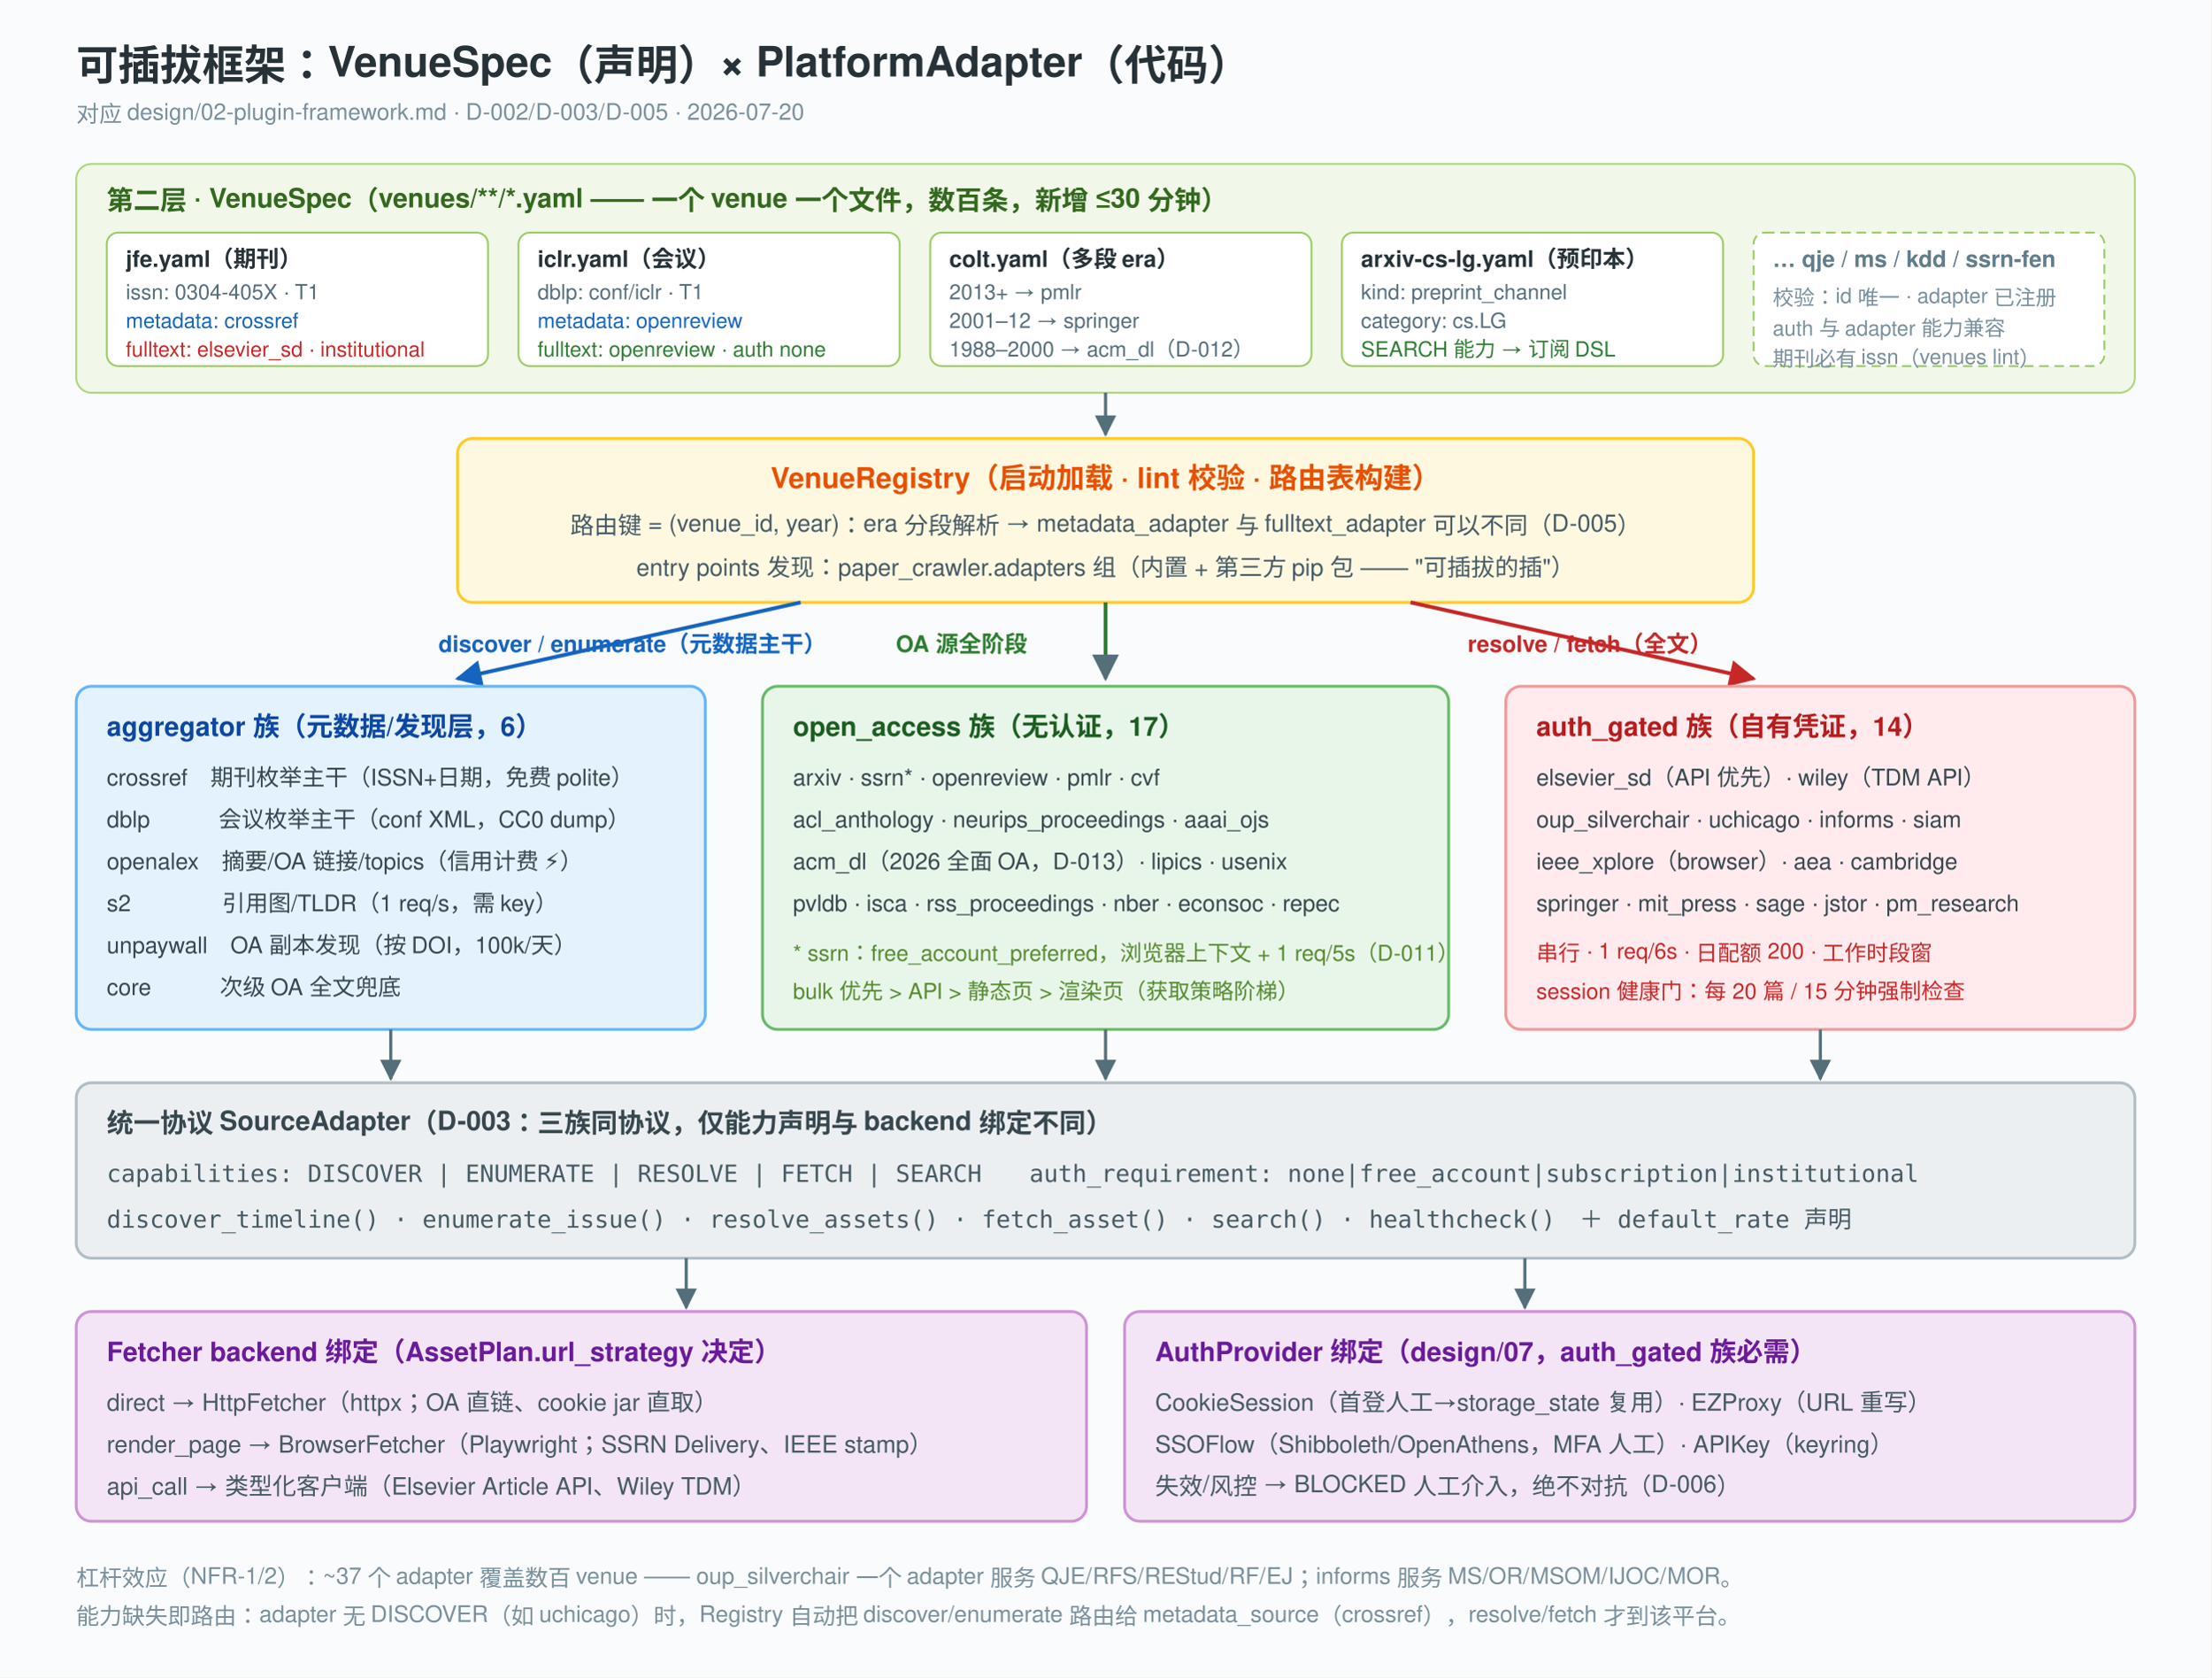
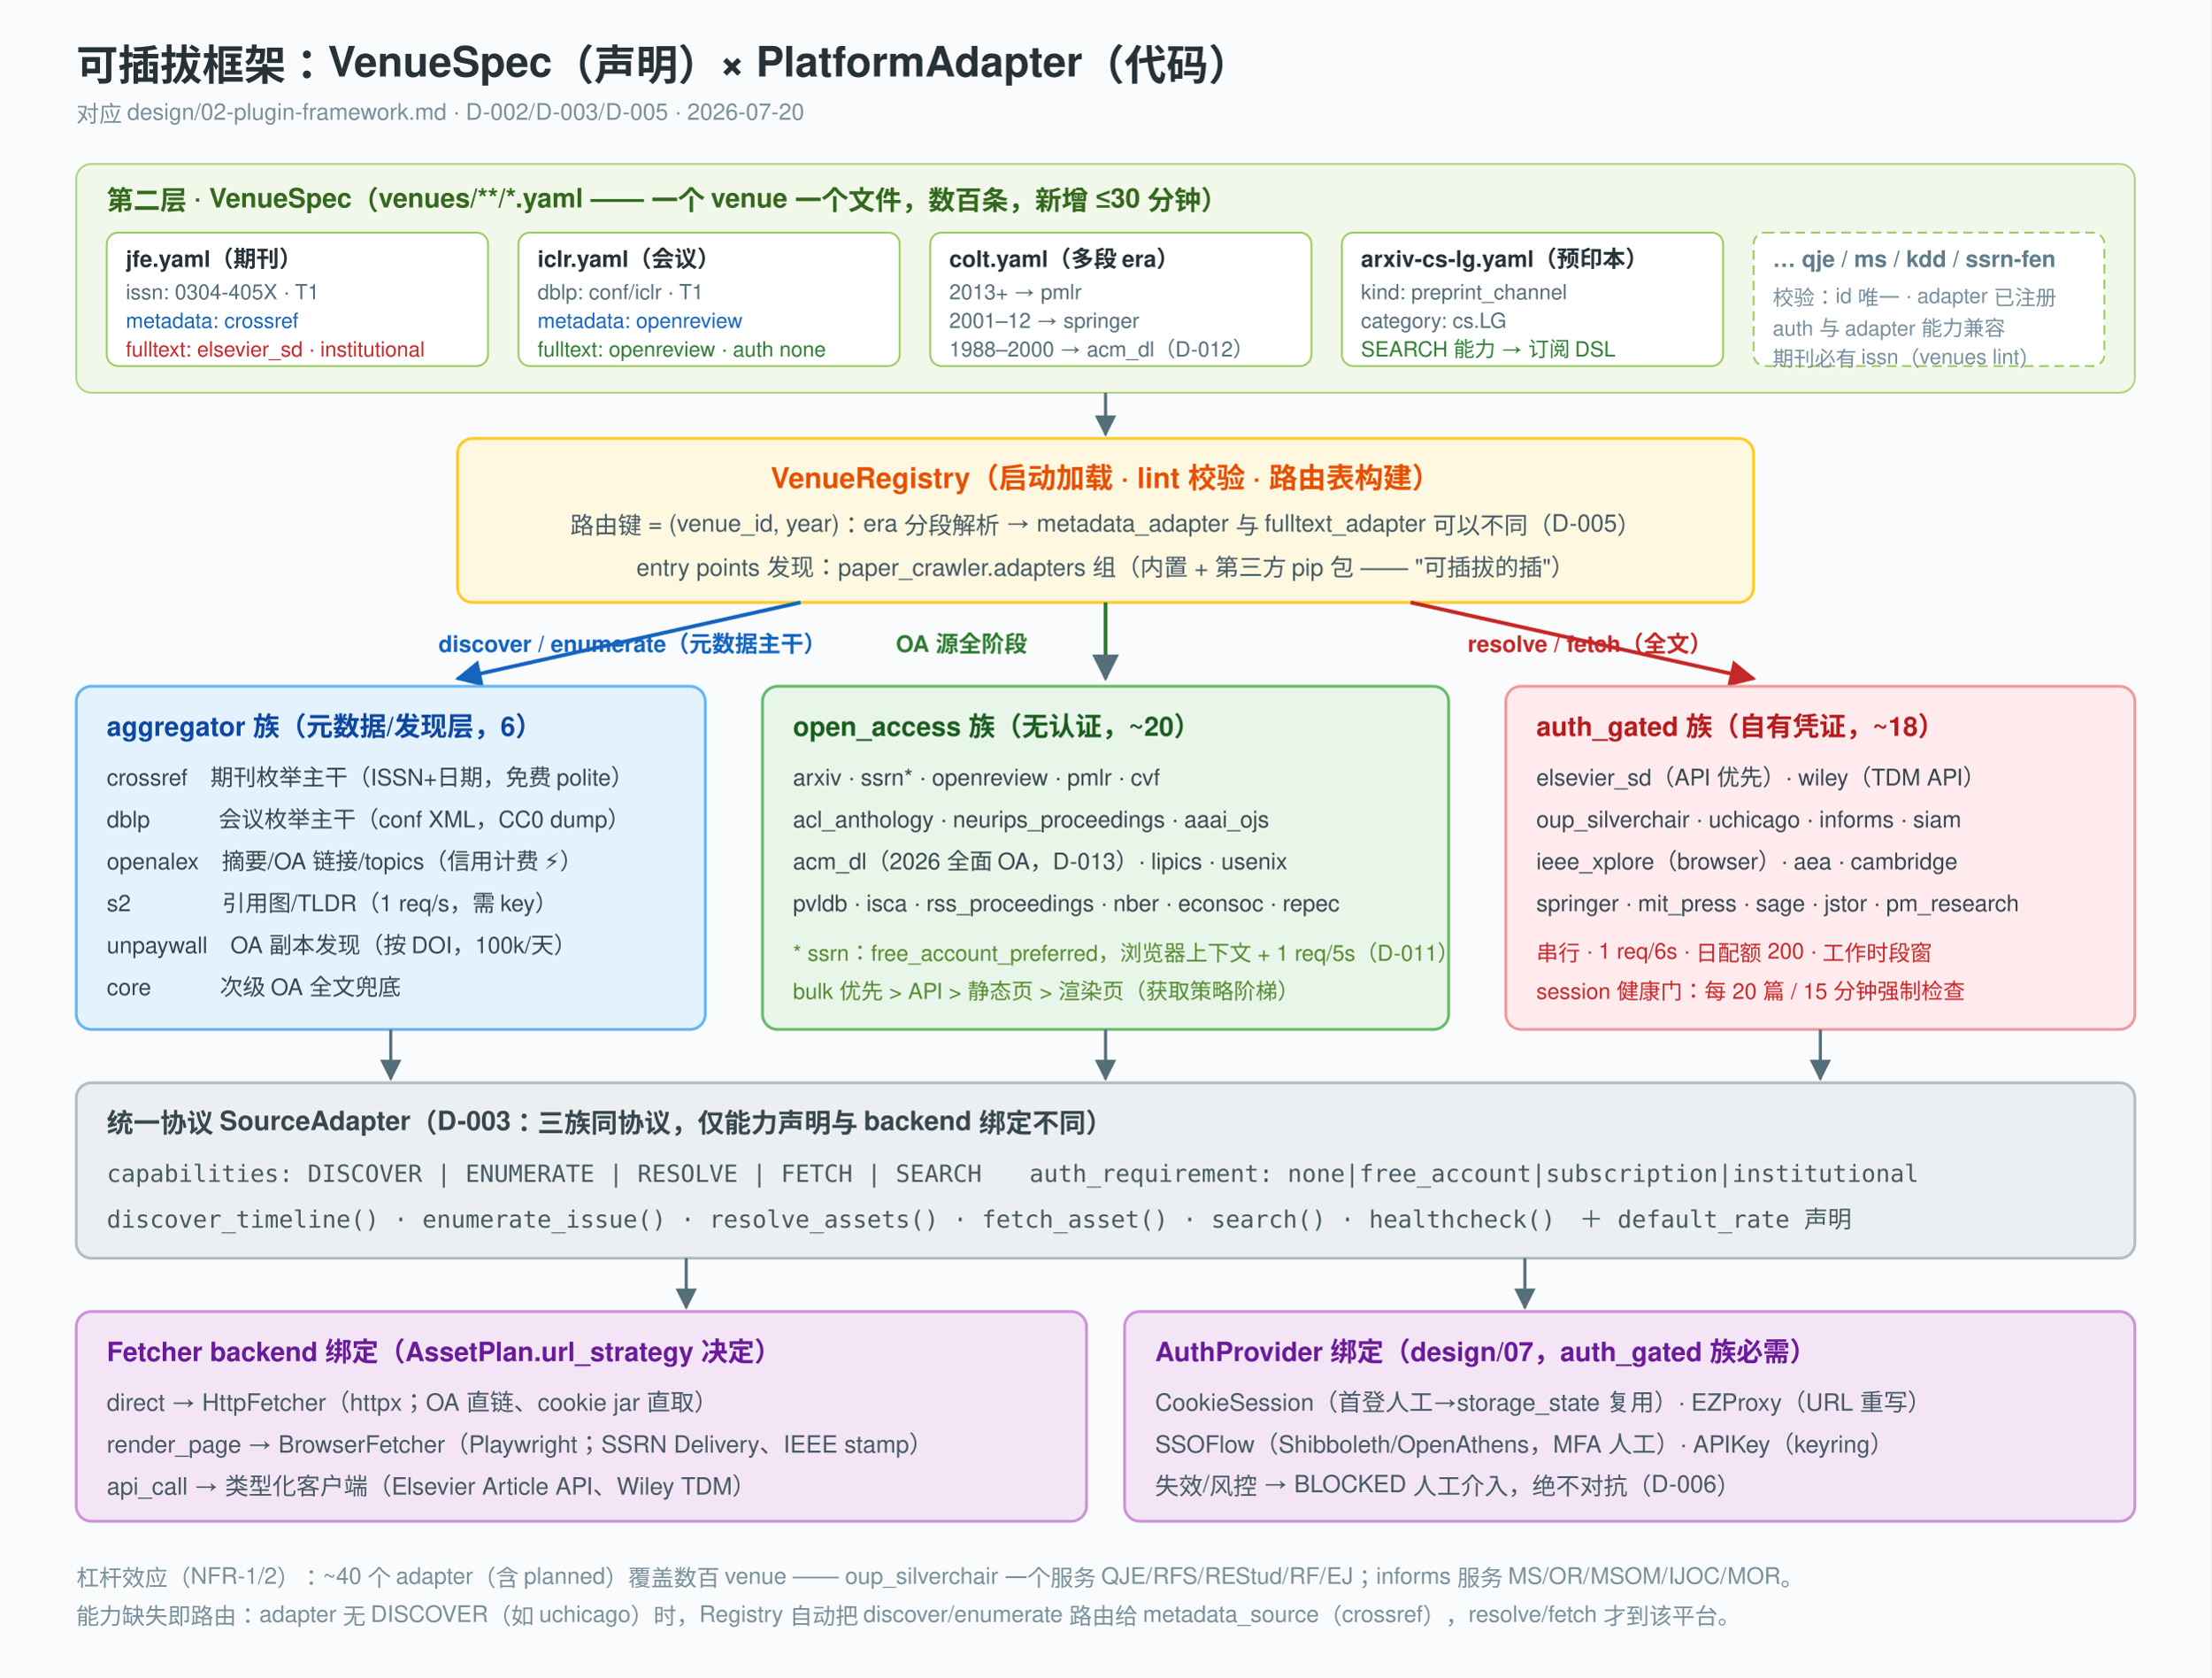
<svg xmlns="http://www.w3.org/2000/svg" width="1160" height="880" viewBox="0 0 1160 880" font-family="Helvetica, Arial, 'PingFang SC', 'Microsoft YaHei', sans-serif">
  <defs>
    <marker id="a" viewBox="0 0 10 10" refX="9" refY="5" markerWidth="7" markerHeight="7" orient="auto-start-reverse">
      <path d="M 0 0 L 10 5 L 0 10 z" fill="#546e7a" />
    </marker>
    <marker id="ab" viewBox="0 0 10 10" refX="9" refY="5" markerWidth="7" markerHeight="7" orient="auto-start-reverse">
      <path d="M 0 0 L 10 5 L 0 10 z" fill="#1565c0" />
    </marker>
    <marker id="ar" viewBox="0 0 10 10" refX="9" refY="5" markerWidth="7" markerHeight="7" orient="auto-start-reverse">
      <path d="M 0 0 L 10 5 L 0 10 z" fill="#c62828" />
    </marker>
  </defs>
  <rect x="0" y="0" width="1160" height="880" fill="#fafbfc" />
  <text x="40" y="42" font-size="22" font-weight="bold" fill="#263238">可插拔框架：VenueSpec（声明）× PlatformAdapter（代码）</text>
  <text x="40" y="64" font-size="12" fill="#78909c">对应 design/02-plugin-framework.md · D-002/D-003/D-005 · 2026-07-20</text>
  <g>
    <rect x="40" y="86" width="1080" height="120" rx="8" fill="#f1f8e9" stroke="#aed581" />
    <text x="56" y="110" font-size="14" font-weight="bold" fill="#33691e">第二层 · VenueSpec（venues/**/*.yaml —— 一个 venue 一个文件，数百条，新增 ≤30 分钟）</text>
    <rect x="56" y="122" width="200" height="70" rx="6" fill="#ffffff" stroke="#9ccc65" />
    <text x="66" y="140" font-size="12" font-weight="bold" fill="#263238">jfe.yaml（期刊）</text>
    <text x="66" y="157" font-size="11" fill="#546e7a">issn: 0304-405X · T1</text>
    <text x="66" y="172" font-size="11" fill="#1565c0">metadata: crossref</text>
    <text x="66" y="187" font-size="11" fill="#c62828">fulltext: elsevier_sd · institutional</text>
    <rect x="272" y="122" width="200" height="70" rx="6" fill="#ffffff" stroke="#9ccc65" />
    <text x="282" y="140" font-size="12" font-weight="bold" fill="#263238">iclr.yaml（会议）</text>
    <text x="282" y="157" font-size="11" fill="#546e7a">dblp: conf/iclr · T1</text>
    <text x="282" y="172" font-size="11" fill="#1565c0">metadata: openreview</text>
    <text x="282" y="187" font-size="11" fill="#2e7d32">fulltext: openreview · auth none</text>
    <rect x="488" y="122" width="200" height="70" rx="6" fill="#ffffff" stroke="#9ccc65" />
    <text x="498" y="140" font-size="12" font-weight="bold" fill="#263238">colt.yaml（多段 era）</text>
    <text x="498" y="157" font-size="11" fill="#546e7a">2013+ → pmlr</text>
    <text x="498" y="172" font-size="11" fill="#546e7a">2001–12 → springer</text>
    <text x="498" y="187" font-size="11" fill="#546e7a">1988–2000 → acm_dl（D-012）</text>
    <rect x="704" y="122" width="200" height="70" rx="6" fill="#ffffff" stroke="#9ccc65" />
    <text x="714" y="140" font-size="12" font-weight="bold" fill="#263238">arxiv-cs-lg.yaml（预印本）</text>
    <text x="714" y="157" font-size="11" fill="#546e7a">kind: preprint_channel</text>
    <text x="714" y="172" font-size="11" fill="#546e7a">category: cs.LG</text>
    <text x="714" y="187" font-size="11" fill="#2e7d32">SEARCH 能力 → 订阅 DSL</text>
    <rect x="920" y="122" width="184" height="70" rx="6" fill="#ffffff" stroke="#9ccc65" stroke-dasharray="5,3" />
    <text x="930" y="140" font-size="12" font-weight="bold" fill="#607d8b">… qje / ms / kdd / ssrn-fen</text>
    <text x="930" y="160" font-size="11" fill="#78909c">校验：id 唯一 · adapter 已注册</text>
    <text x="930" y="176" font-size="11" fill="#78909c">auth 与 adapter 能力兼容</text>
    <text x="930" y="192" font-size="11" fill="#78909c">期刊必有 issn（venues lint）</text>
  </g>
  <g>
    <line x1="580" y1="206" x2="580" y2="228" stroke="#546e7a" stroke-width="1.6" marker-end="url(#a)" />
    <rect x="240" y="230" width="680" height="86" rx="8" fill="#fff8e1" stroke="#ffca28" stroke-width="1.5" />
    <text x="580" y="256" font-size="15" font-weight="bold" text-anchor="middle" fill="#e65100">VenueRegistry（启动加载 · lint 校验 · 路由表构建）</text>
    <text x="580" y="280" font-size="12.5" text-anchor="middle" fill="#455a64">路由键 = (venue_id, year)：era 分段解析 → metadata_adapter 与 fulltext_adapter 可以不同（D-005）</text>
    <text x="580" y="302" font-size="12.5" text-anchor="middle" fill="#455a64">entry points 发现：paper_crawler.adapters 组（内置 + 第三方 pip 包 —— "可插拔的插"）</text>
  </g>
  <g font-size="12" font-weight="bold">
    <path d="M 420 316 L 240 356" stroke="#1565c0" stroke-width="2" fill="none" marker-end="url(#ab)" />
    <text x="230" y="342" fill="#1565c0">discover / enumerate（元数据主干）</text>
    <path d="M 580 316 L 580 356" stroke="#2e7d32" stroke-width="2" fill="none" marker-end="url(#a)" />
    <text x="470" y="342" fill="#2e7d32">OA 源全阶段</text>
    <path d="M 740 316 L 920 356" stroke="#c62828" stroke-width="2" fill="none" marker-end="url(#ar)" />
    <text x="770" y="342" fill="#c62828">resolve / fetch（全文）</text>
  </g>
  <g>
    <rect x="40" y="360" width="330" height="180" rx="8" fill="#e3f2fd" stroke="#64b5f6" stroke-width="1.5" />
    <text x="56" y="386" font-size="14" font-weight="bold" fill="#0d47a1">aggregator 族（元数据/发现层，6）</text>
    <text x="56" y="412" font-size="12" fill="#37474f">crossref　期刊枚举主干（ISSN+日期，免费 polite）</text>
    <text x="56" y="434" font-size="12" fill="#37474f">dblp　　　会议枚举主干（conf XML，CC0 dump）</text>
    <text x="56" y="456" font-size="12" fill="#37474f">openalex　摘要/OA 链接/topics（信用计费 ⚡）</text>
    <text x="56" y="478" font-size="12" fill="#37474f">s2　　　　引用图/TLDR（1 req/s，需 key）</text>
    <text x="56" y="500" font-size="12" fill="#37474f">unpaywall　OA 副本发现（按 DOI，100k/天）</text>
    <text x="56" y="522" font-size="12" fill="#37474f">core　　　次级 OA 全文兜底</text>
  </g>
  <g>
    <rect x="400" y="360" width="360" height="180" rx="8" fill="#e8f5e9" stroke="#66bb6a" stroke-width="1.5" />
-     <text x="416" y="386" font-size="14" font-weight="bold" fill="#1b5e20">open_access 族（无认证，17）</text>
+     <text x="416" y="386" font-size="14" font-weight="bold" fill="#1b5e20">open_access 族（无认证，~20）</text>
    <text x="416" y="412" font-size="12" fill="#37474f">arxiv · ssrn* · openreview · pmlr · cvf</text>
    <text x="416" y="434" font-size="12" fill="#37474f">acl_anthology · neurips_proceedings · aaai_ojs</text>
    <text x="416" y="456" font-size="12" fill="#37474f">acm_dl（2026 全面 OA，D-013）· lipics · usenix</text>
    <text x="416" y="478" font-size="12" fill="#37474f">pvldb · isca · rss_proceedings · nber · econsoc · repec</text>
    <text x="416" y="504" font-size="11.5" fill="#558b2f">* ssrn：free_account_preferred，浏览器上下文 + 1 req/5s（D-011）</text>
    <text x="416" y="524" font-size="11.5" fill="#558b2f">bulk 优先 &gt; API &gt; 静态页 &gt; 渲染页（获取策略阶梯）</text>
  </g>
  <g>
    <rect x="790" y="360" width="330" height="180" rx="8" fill="#ffebee" stroke="#ef9a9a" stroke-width="1.5" />
-     <text x="806" y="386" font-size="14" font-weight="bold" fill="#b71c1c">auth_gated 族（自有凭证，14）</text>
+     <text x="806" y="386" font-size="14" font-weight="bold" fill="#b71c1c">auth_gated 族（自有凭证，~18）</text>
    <text x="806" y="412" font-size="12" fill="#37474f">elsevier_sd（API 优先）· wiley（TDM API）</text>
    <text x="806" y="434" font-size="12" fill="#37474f">oup_silverchair · uchicago · informs · siam</text>
    <text x="806" y="456" font-size="12" fill="#37474f">ieee_xplore（browser）· aea · cambridge</text>
    <text x="806" y="478" font-size="12" fill="#37474f">springer · mit_press · sage · jstor · pm_research</text>
    <text x="806" y="504" font-size="11.5" fill="#c62828">串行 · 1 req/6s · 日配额 200 · 工作时段窗</text>
    <text x="806" y="524" font-size="11.5" fill="#c62828">session 健康门：每 20 篇 / 15 分钟强制检查</text>
  </g>
  <g>
    <line x1="205" y1="540" x2="205" y2="566" stroke="#546e7a" stroke-width="1.6" marker-end="url(#a)" />
    <line x1="580" y1="540" x2="580" y2="566" stroke="#546e7a" stroke-width="1.6" marker-end="url(#a)" />
    <line x1="955" y1="540" x2="955" y2="566" stroke="#546e7a" stroke-width="1.6" marker-end="url(#a)" />
    <rect x="40" y="568" width="1080" height="92" rx="8" fill="#eceff1" stroke="#b0bec5" stroke-width="1.5" />
    <text x="56" y="594" font-size="14" font-weight="bold" fill="#37474f">统一协议 SourceAdapter（D-003：三族同协议，仅能力声明与 backend 绑定不同）</text>
    <text x="56" y="620" font-size="12.5" fill="#455a64" font-family="Menlo, Consolas, monospace">capabilities: DISCOVER | ENUMERATE | RESOLVE | FETCH | SEARCH　　auth_requirement: none|free_account|subscription|institutional</text>
    <text x="56" y="644" font-size="12.5" fill="#455a64" font-family="Menlo, Consolas, monospace">discover_timeline() · enumerate_issue() · resolve_assets() · fetch_asset() · search() · healthcheck()　＋ default_rate 声明</text>
  </g>
  <g>
    <line x1="360" y1="660" x2="360" y2="686" stroke="#546e7a" stroke-width="1.6" marker-end="url(#a)" />
    <line x1="800" y1="660" x2="800" y2="686" stroke="#546e7a" stroke-width="1.6" marker-end="url(#a)" />
    <rect x="40" y="688" width="530" height="110" rx="8" fill="#f3e5f5" stroke="#ce93d8" stroke-width="1.5" />
    <text x="56" y="714" font-size="14" font-weight="bold" fill="#6a1b9a">Fetcher backend 绑定（AssetPlan.url_strategy 决定）</text>
    <text x="56" y="740" font-size="12.5" fill="#455a64">direct → HttpFetcher（httpx；OA 直链、cookie jar 直取）</text>
    <text x="56" y="762" font-size="12.5" fill="#455a64">render_page → BrowserFetcher（Playwright；SSRN Delivery、IEEE stamp）</text>
    <text x="56" y="784" font-size="12.5" fill="#455a64">api_call → 类型化客户端（Elsevier Article API、Wiley TDM）</text>
    <rect x="590" y="688" width="530" height="110" rx="8" fill="#f3e5f5" stroke="#ce93d8" stroke-width="1.5" />
    <text x="606" y="714" font-size="14" font-weight="bold" fill="#6a1b9a">AuthProvider 绑定（design/07，auth_gated 族必需）</text>
    <text x="606" y="740" font-size="12.5" fill="#455a64">CookieSession（首登人工→storage_state 复用）· EZProxy（URL 重写）</text>
    <text x="606" y="762" font-size="12.5" fill="#455a64">SSOFlow（Shibboleth/OpenAthens，MFA 人工）· APIKey（keyring）</text>
    <text x="606" y="784" font-size="12.5" fill="#455a64">失效/风控 → BLOCKED 人工介入，绝不对抗（D-006）</text>
  </g>
-   <text x="40" y="832" font-size="12" fill="#78909c">杠杆效应（NFR-1/2）：~37 个 adapter 覆盖数百 venue —— oup_silverchair 一个 adapter 服务 QJE/RFS/REStud/RF/EJ；informs 服务 MS/OR/MSOM/IJOC/MOR。</text>
+   <text x="40" y="832" font-size="12" fill="#78909c">杠杆效应（NFR-1/2）：~40 个 adapter（含 planned）覆盖数百 venue —— oup_silverchair 一个服务 QJE/RFS/REStud/RF/EJ；informs 服务 MS/OR/MSOM/IJOC/MOR。</text>
  <text x="40" y="852" font-size="12" fill="#78909c">能力缺失即路由：adapter 无 DISCOVER（如 uchicago）时，Registry 自动把 discover/enumerate 路由给 metadata_source（crossref），resolve/fetch 才到该平台。</text>
</svg>
